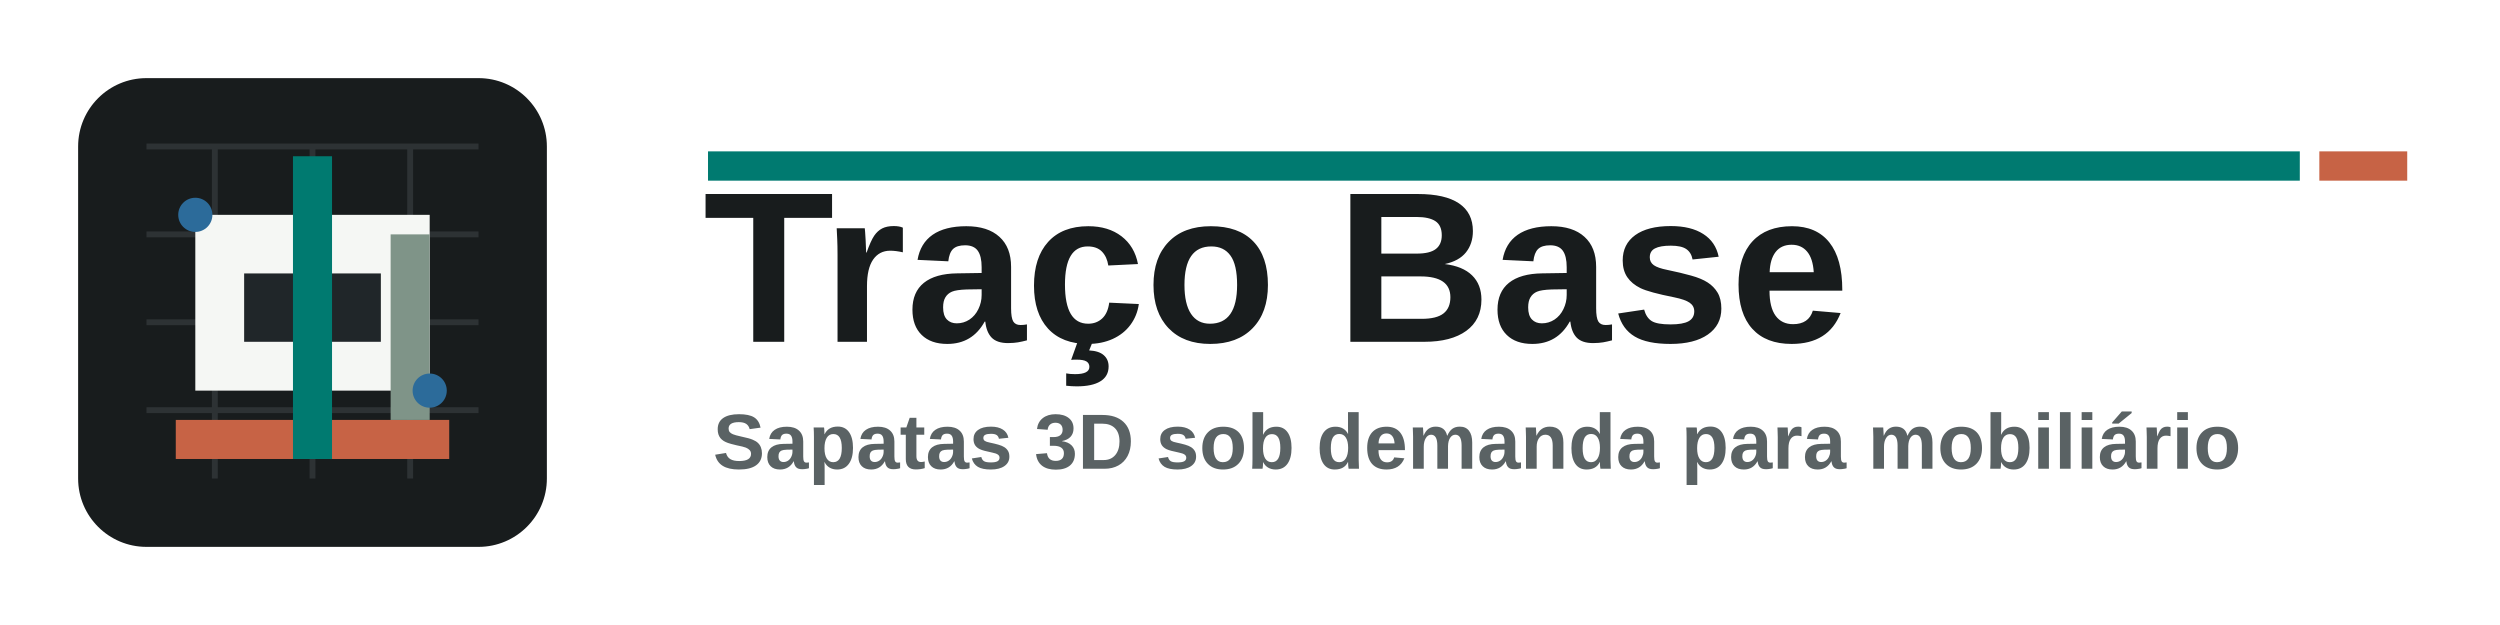
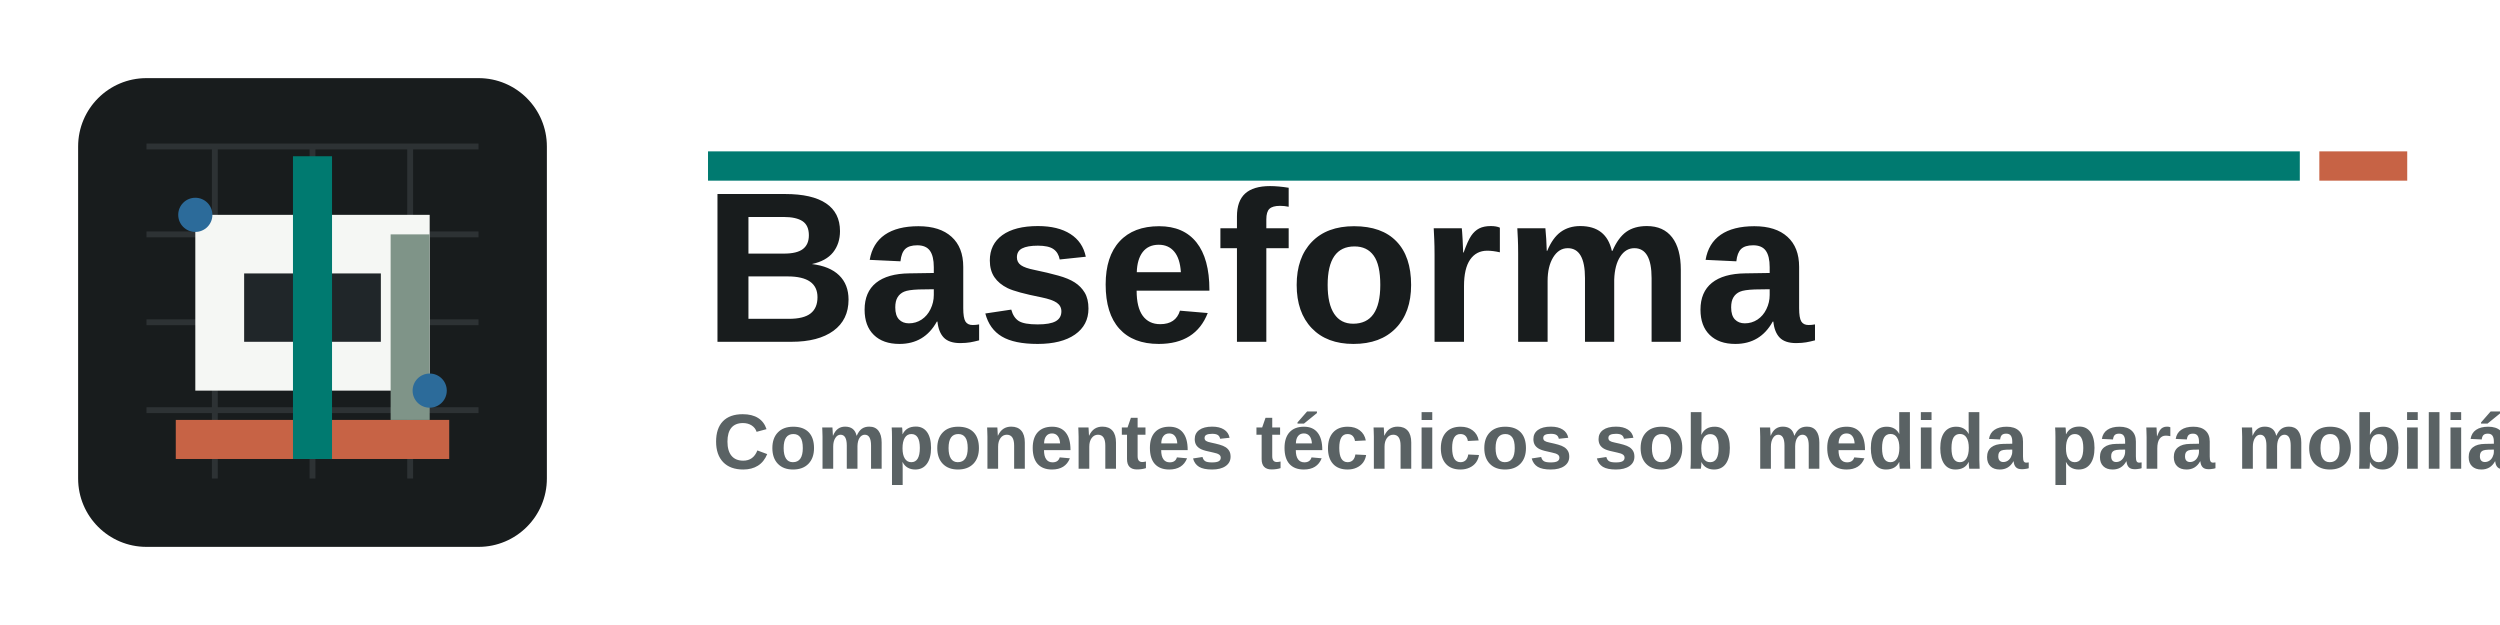
<svg xmlns="http://www.w3.org/2000/svg" width="512" height="128" viewBox="0 0 512 128" fill="none" role="img" aria-labelledby="title desc">
  <rect x="16" y="16" width="96" height="96" rx="14" fill="#181c1d" />
  <path d="M30 30h68M30 48h68M30 66h68M30 84h68M44 30v68M64 30v68M84 30v68" stroke="#5a6264" stroke-width="1.2" opacity=".32" />
  <path d="M36 86h56v8H36v-8Z" fill="#c76345" />
  <path d="M40 44h48v36H40V44Z" fill="#f5f7f4" />
  <path d="M50 56h28v14H50V56Z" fill="#202629" />
  <path d="M60 32h8v62h-8V32Z" fill="#007a70" />
  <path d="M80 48h8v38h-8V48Z" fill="#7f9488" />
  <circle cx="40" cy="44" r="3.5" fill="#2c6b9a" />
  <circle cx="88" cy="80" r="3.5" fill="#2c6b9a" />
-   <text x="144" y="70" fill="#181c1d" font-family="Arial, Helvetica, sans-serif" font-size="44" font-weight="700" letter-spacing="0">Traço Base</text>
-   <text x="146" y="96" fill="#5a6264" font-family="Arial, Helvetica, sans-serif" font-size="16" font-weight="700" letter-spacing="0">Sapatas 3D sob demanda para mobiliário</text>
+   <text x="144" y="70" fill="#181c1d" font-family="Arial, Helvetica, sans-serif" font-size="44" font-weight="700" letter-spacing="0">Baseforma</text>
+   <text x="146" y="96" fill="#5a6264" font-family="Arial, Helvetica, sans-serif" font-size="16" font-weight="700" letter-spacing="0">Componentes técnicos sob medida para mobiliário</text>
  <path d="M145 31h326v6H145v-6Z" fill="#007a70" />
  <path d="M475 31h18v6h-18v-6Z" fill="#c76345" />
</svg>
